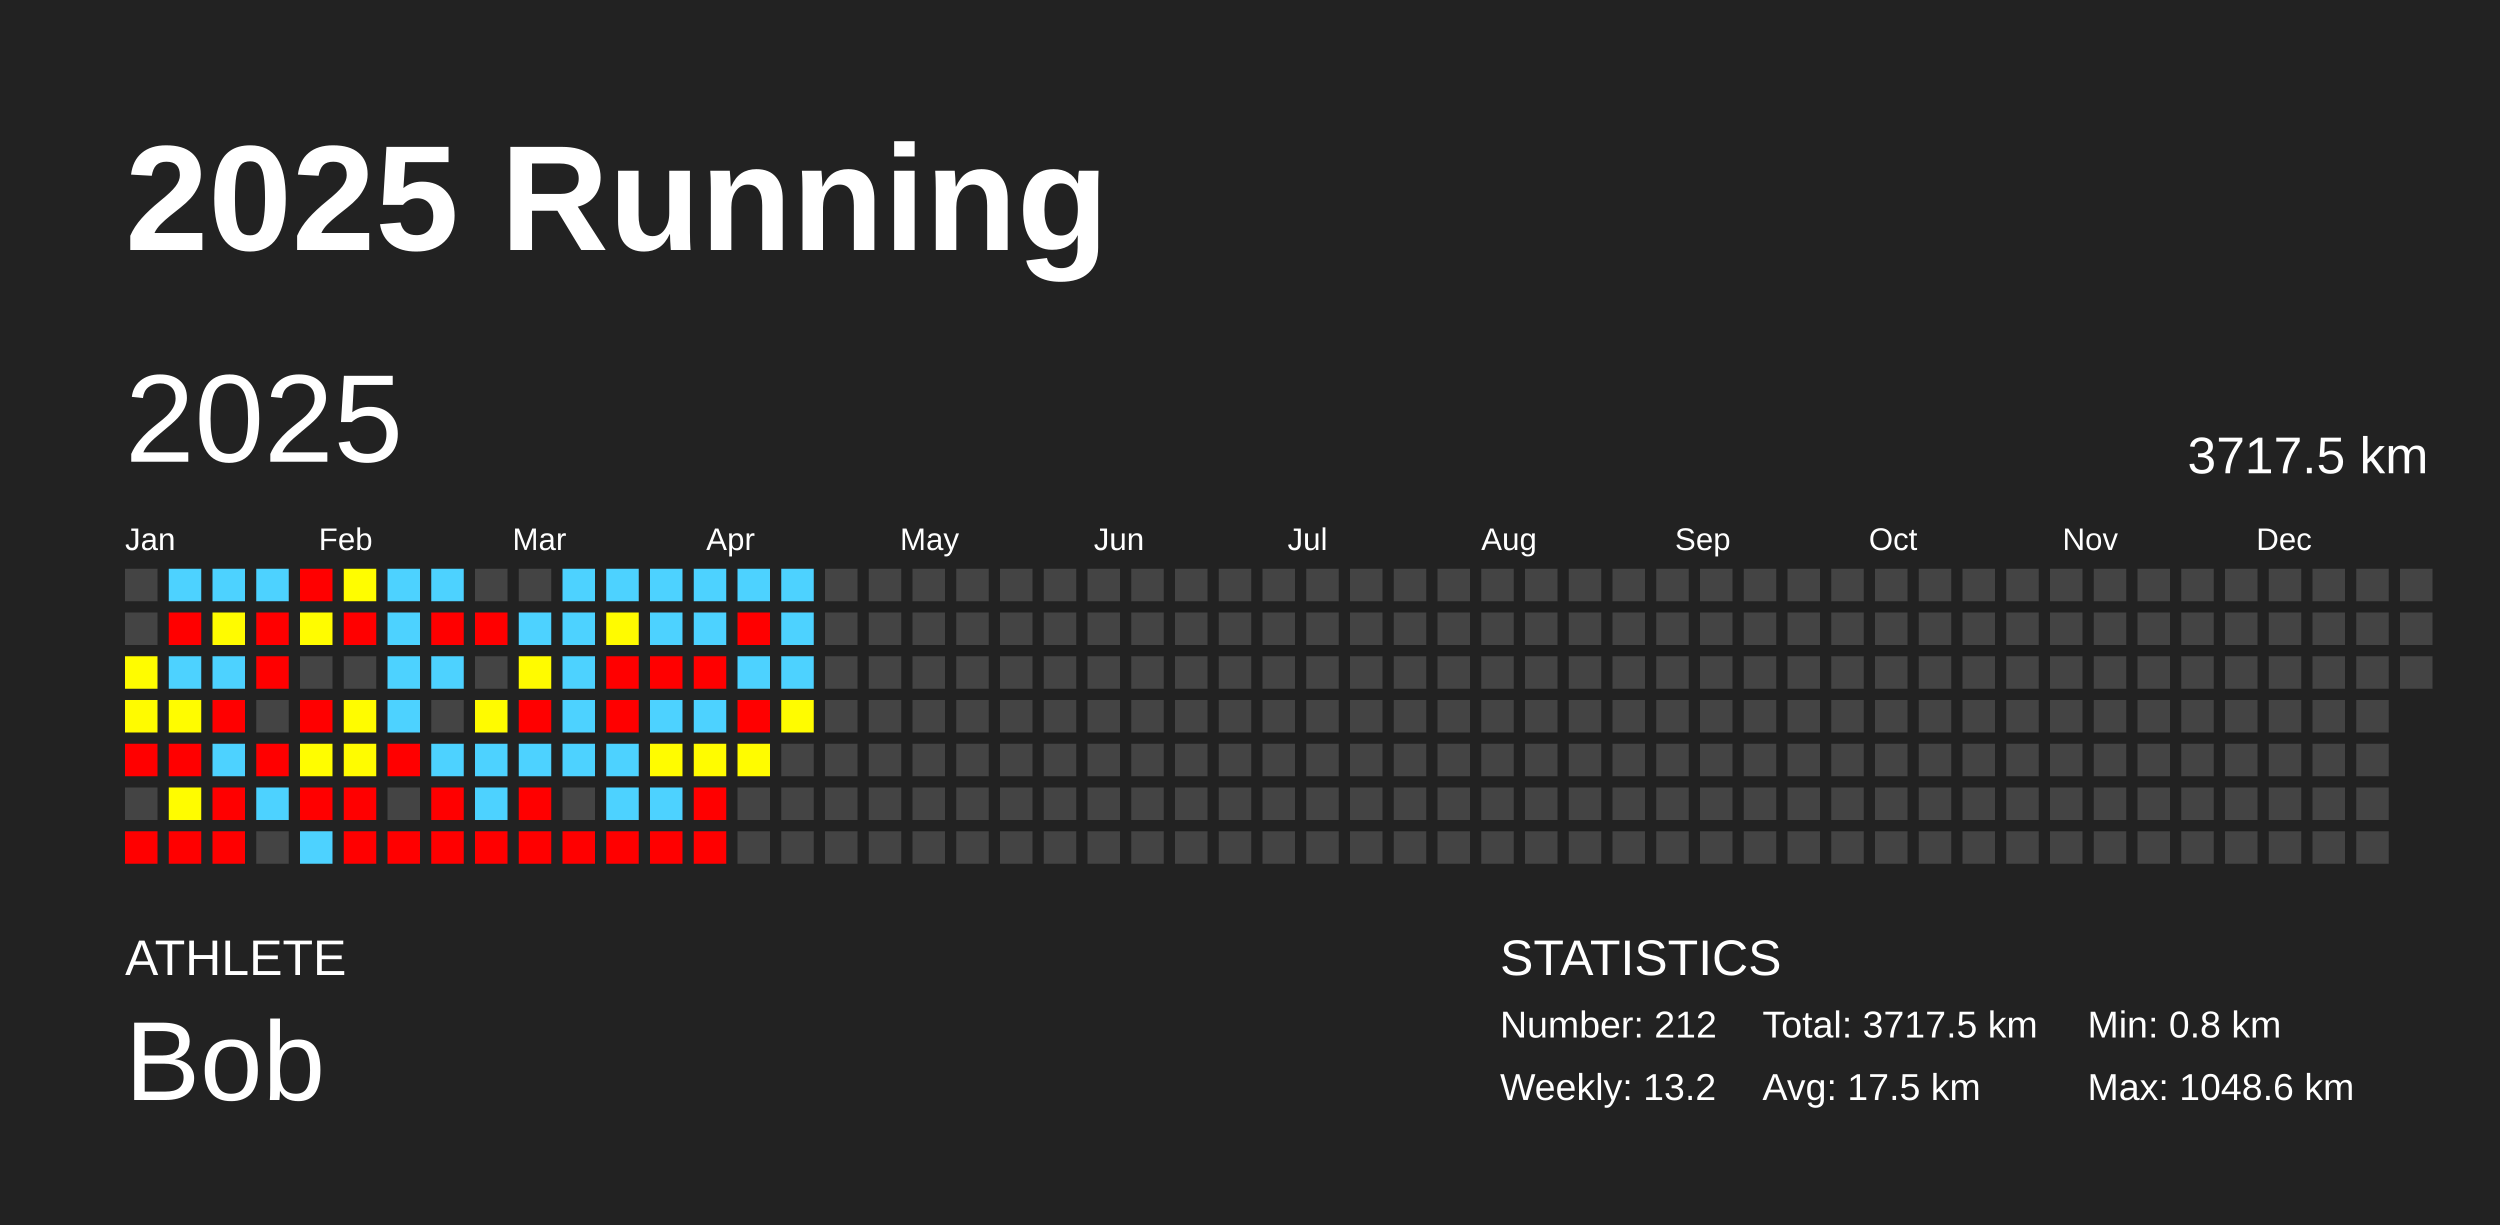
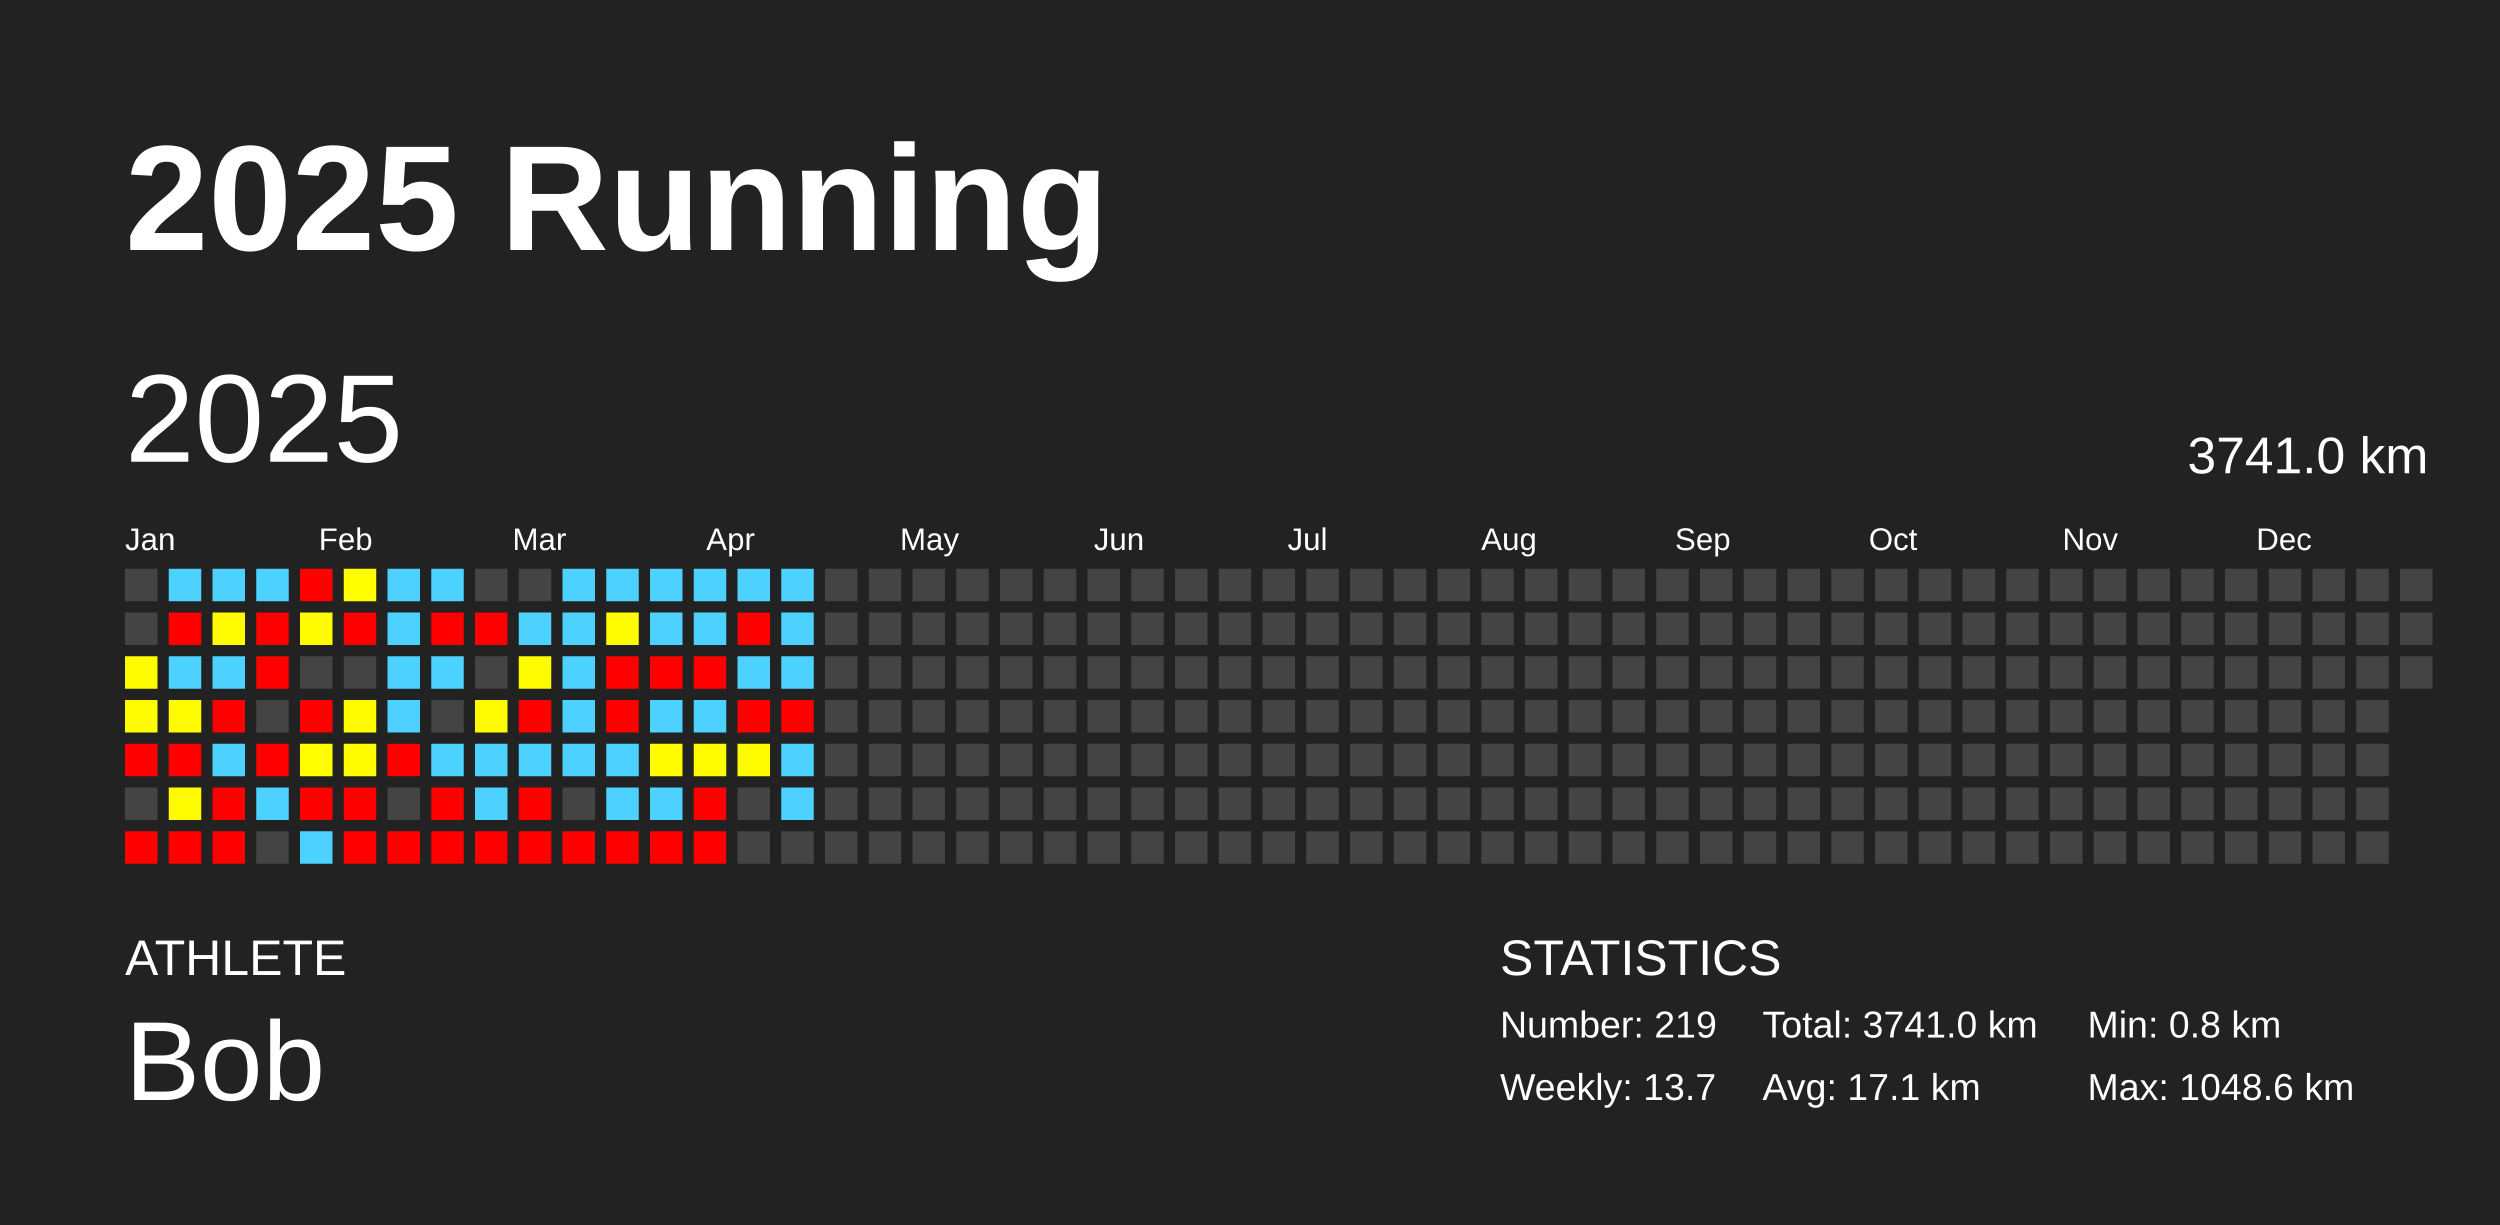
<svg xmlns="http://www.w3.org/2000/svg" baseProfile="full" height="98mm" version="1.1" viewBox="0,0,200,98" width="200mm">
  <defs />
  <rect fill="#222222" height="98" width="200" x="0" y="0" />
  <text fill="#FFFFFF" style="font-size:12px; font-family:Arial; font-weight:bold;" x="10" y="20">2025 Running</text>
  <text fill="#FFFFFF" style="font-size:4px; font-family:Arial" x="10" y="78">ATHLETE</text>
  <text fill="#FFFFFF" style="font-size:9px; font-family:Arial" x="10" y="88">Bob</text>
  <text fill="#FFFFFF" style="font-size:4px; font-family:Arial" x="120" y="78">STATISTICS</text>
-   <text fill="#FFFFFF" style="font-size:3px; font-family:Arial" x="120" y="83">Number: 212</text>
-   <text fill="#FFFFFF" style="font-size:3px; font-family:Arial" x="120" y="88">Weekly: 13.2</text>
-   <text fill="#FFFFFF" style="font-size:3px; font-family:Arial" x="141" y="83">Total: 3717.5 km</text>
-   <text fill="#FFFFFF" style="font-size:3px; font-family:Arial" x="141" y="88">Avg: 17.5 km</text>
+   <text fill="#FFFFFF" style="font-size:3px; font-family:Arial" x="120" y="83">Number: 219</text>
+   <text fill="#FFFFFF" style="font-size:3px; font-family:Arial" x="120" y="88">Weekly: 13.7</text>
+   <text fill="#FFFFFF" style="font-size:3px; font-family:Arial" x="141" y="83">Total: 3741.0 km</text>
+   <text fill="#FFFFFF" style="font-size:3px; font-family:Arial" x="141" y="88">Avg: 17.1 km</text>
  <text fill="#FFFFFF" style="font-size:3px; font-family:Arial" x="167" y="83">Min: 0.8 km</text>
  <text fill="#FFFFFF" style="font-size:3px; font-family:Arial" x="167" y="88">Max: 1048.6 km</text>
  <text dominant-baseline="hanging" fill="#FFFFFF" style="font-size:10.0px; font-family:Arial;" x="10" y="30">2025</text>
-   <text dominant-baseline="hanging" fill="#FFFFFF" style="font-size:4.125px; font-family:Arial;" x="175" y="35">3717.5 km</text>
+   <text dominant-baseline="hanging" fill="#FFFFFF" style="font-size:4.125px; font-family:Arial;" x="175" y="35">3741.0 km</text>
  <text fill="#FFFFFF" style="font-size:2.5px; font-family:Arial" x="10.0" y="44">Jan</text>
  <text fill="#FFFFFF" style="font-size:2.5px; font-family:Arial" x="25.5" y="44">Feb</text>
  <text fill="#FFFFFF" style="font-size:2.5px; font-family:Arial" x="41.0" y="44">Mar</text>
  <text fill="#FFFFFF" style="font-size:2.5px; font-family:Arial" x="56.5" y="44">Apr</text>
  <text fill="#FFFFFF" style="font-size:2.5px; font-family:Arial" x="72.0" y="44">May</text>
  <text fill="#FFFFFF" style="font-size:2.5px; font-family:Arial" x="87.5" y="44">Jun</text>
  <text fill="#FFFFFF" style="font-size:2.5px; font-family:Arial" x="103.0" y="44">Jul</text>
  <text fill="#FFFFFF" style="font-size:2.5px; font-family:Arial" x="118.5" y="44">Aug</text>
  <text fill="#FFFFFF" style="font-size:2.5px; font-family:Arial" x="134.0" y="44">Sep</text>
  <text fill="#FFFFFF" style="font-size:2.5px; font-family:Arial" x="149.5" y="44">Oct</text>
  <text fill="#FFFFFF" style="font-size:2.5px; font-family:Arial" x="165.0" y="44">Nov</text>
  <text fill="#FFFFFF" style="font-size:2.5px; font-family:Arial" x="180.5" y="44">Dec</text>
  <rect fill="#444444" height="2.6" width="2.6" x="10.0" y="45.5" />
  <rect fill="#444444" height="2.6" width="2.6" x="10.0" y="49.0" />
  <rect fill="#fffc00" height="2.6" width="2.6" x="10.0" y="52.5" />
  <rect fill="#fffb00" height="2.6" width="2.6" x="10.0" y="56.0" />
  <rect fill="red" height="2.6" width="2.6" x="10.0" y="59.5" />
  <rect fill="#444444" height="2.6" width="2.6" x="10.0" y="63.0" />
  <rect fill="red" height="2.6" width="2.6" x="10.0" y="66.5" />
  <rect fill="#4dd2ff" height="2.6" width="2.6" x="13.5" y="45.5" />
  <rect fill="red" height="2.6" width="2.6" x="13.5" y="49.0" />
  <rect fill="#4dd2ff" height="2.6" width="2.6" x="13.5" y="52.5" />
  <rect fill="#fffc00" height="2.6" width="2.6" x="13.5" y="56.0" />
  <rect fill="red" height="2.6" width="2.6" x="13.5" y="59.5" />
  <rect fill="#fffc00" height="2.6" width="2.6" x="13.5" y="63.0" />
  <rect fill="red" height="2.6" width="2.6" x="13.5" y="66.5" />
  <rect fill="#4dd2ff" height="2.6" width="2.6" x="17.0" y="45.5" />
  <rect fill="#fffb00" height="2.6" width="2.6" x="17.0" y="49.0" />
  <rect fill="#4dd2ff" height="2.6" width="2.6" x="17.0" y="52.5" />
  <rect fill="red" height="2.6" width="2.6" x="17.0" y="56.0" />
  <rect fill="#4dd2ff" height="2.6" width="2.6" x="17.0" y="59.5" />
  <rect fill="red" height="2.6" width="2.6" x="17.0" y="63.0" />
  <rect fill="red" height="2.6" width="2.6" x="17.0" y="66.5" />
  <rect fill="#4dd2ff" height="2.6" width="2.6" x="20.5" y="45.5" />
  <rect fill="red" height="2.6" width="2.6" x="20.5" y="49.0" />
  <rect fill="red" height="2.6" width="2.6" x="20.5" y="52.5" />
  <rect fill="#444444" height="2.6" width="2.6" x="20.5" y="56.0" />
  <rect fill="red" height="2.6" width="2.6" x="20.5" y="59.5" />
  <rect fill="#4dd2ff" height="2.6" width="2.6" x="20.5" y="63.0" />
  <rect fill="#444444" height="2.6" width="2.6" x="20.5" y="66.5" />
  <rect fill="red" height="2.6" width="2.6" x="24.0" y="45.5" />
  <rect fill="#fffc00" height="2.6" width="2.6" x="24.0" y="49.0" />
  <rect fill="#444444" height="2.6" width="2.6" x="24.0" y="52.5" />
  <rect fill="red" height="2.6" width="2.6" x="24.0" y="56.0" />
  <rect fill="#fffd00" height="2.6" width="2.6" x="24.0" y="59.5" />
  <rect fill="red" height="2.6" width="2.6" x="24.0" y="63.0" />
  <rect fill="#4dd2ff" height="2.6" width="2.6" x="24.0" y="66.5" />
  <rect fill="#fffd00" height="2.6" width="2.6" x="27.5" y="45.5" />
  <rect fill="red" height="2.6" width="2.6" x="27.5" y="49.0" />
  <rect fill="#444444" height="2.6" width="2.6" x="27.5" y="52.5" />
  <rect fill="#fffc00" height="2.6" width="2.6" x="27.5" y="56.0" />
  <rect fill="#fffc00" height="2.6" width="2.6" x="27.5" y="59.5" />
  <rect fill="red" height="2.6" width="2.6" x="27.5" y="63.0" />
  <rect fill="red" height="2.6" width="2.6" x="27.5" y="66.5" />
  <rect fill="#4dd2ff" height="2.6" width="2.6" x="31.0" y="45.5" />
  <rect fill="#4dd2ff" height="2.6" width="2.6" x="31.0" y="49.0" />
  <rect fill="#4dd2ff" height="2.6" width="2.6" x="31.0" y="52.5" />
  <rect fill="#4dd2ff" height="2.6" width="2.6" x="31.0" y="56.0" />
  <rect fill="red" height="2.6" width="2.6" x="31.0" y="59.5" />
  <rect fill="#444444" height="2.6" width="2.6" x="31.0" y="63.0" />
  <rect fill="red" height="2.6" width="2.6" x="31.0" y="66.5" />
  <rect fill="#4dd2ff" height="2.6" width="2.6" x="34.5" y="45.5" />
  <rect fill="red" height="2.6" width="2.6" x="34.5" y="49.0" />
  <rect fill="#4dd2ff" height="2.6" width="2.6" x="34.5" y="52.5" />
  <rect fill="#444444" height="2.6" width="2.6" x="34.5" y="56.0" />
  <rect fill="#4dd2ff" height="2.6" width="2.6" x="34.5" y="59.5" />
  <rect fill="red" height="2.6" width="2.6" x="34.5" y="63.0" />
  <rect fill="red" height="2.6" width="2.6" x="34.5" y="66.5" />
  <rect fill="#444444" height="2.6" width="2.6" x="38.0" y="45.5" />
  <rect fill="red" height="2.6" width="2.6" x="38.0" y="49.0" />
  <rect fill="#444444" height="2.6" width="2.6" x="38.0" y="52.5" />
  <rect fill="#fffb00" height="2.6" width="2.6" x="38.0" y="56.0" />
  <rect fill="#4dd2ff" height="2.6" width="2.6" x="38.0" y="59.5" />
  <rect fill="#4dd2ff" height="2.6" width="2.6" x="38.0" y="63.0" />
  <rect fill="red" height="2.6" width="2.6" x="38.0" y="66.5" />
  <rect fill="#444444" height="2.6" width="2.6" x="41.5" y="45.5" />
  <rect fill="#4dd2ff" height="2.6" width="2.6" x="41.5" y="49.0" />
  <rect fill="#fffb00" height="2.6" width="2.6" x="41.5" y="52.5" />
  <rect fill="red" height="2.6" width="2.6" x="41.5" y="56.0" />
  <rect fill="#4dd2ff" height="2.6" width="2.6" x="41.5" y="59.5" />
  <rect fill="red" height="2.6" width="2.6" x="41.5" y="63.0" />
  <rect fill="red" height="2.6" width="2.6" x="41.5" y="66.5" />
  <rect fill="#4dd2ff" height="2.6" width="2.6" x="45.0" y="45.5" />
  <rect fill="#4dd2ff" height="2.6" width="2.6" x="45.0" y="49.0" />
  <rect fill="#4dd2ff" height="2.6" width="2.6" x="45.0" y="52.5" />
  <rect fill="#4dd2ff" height="2.6" width="2.6" x="45.0" y="56.0" />
  <rect fill="#4dd2ff" height="2.6" width="2.6" x="45.0" y="59.5" />
  <rect fill="#444444" height="2.6" width="2.6" x="45.0" y="63.0" />
  <rect fill="red" height="2.6" width="2.6" x="45.0" y="66.5" />
  <rect fill="#4dd2ff" height="2.6" width="2.6" x="48.5" y="45.5" />
  <rect fill="#fffb00" height="2.6" width="2.6" x="48.5" y="49.0" />
  <rect fill="red" height="2.6" width="2.6" x="48.5" y="52.5" />
  <rect fill="red" height="2.6" width="2.6" x="48.5" y="56.0" />
  <rect fill="#4dd2ff" height="2.6" width="2.6" x="48.5" y="59.5" />
  <rect fill="#4dd2ff" height="2.6" width="2.6" x="48.5" y="63.0" />
  <rect fill="red" height="2.6" width="2.6" x="48.5" y="66.5" />
  <rect fill="#4dd2ff" height="2.6" width="2.6" x="52.0" y="45.5" />
  <rect fill="#4dd2ff" height="2.6" width="2.6" x="52.0" y="49.0" />
  <rect fill="red" height="2.6" width="2.6" x="52.0" y="52.5" />
  <rect fill="#4dd2ff" height="2.6" width="2.6" x="52.0" y="56.0" />
  <rect fill="#fffc00" height="2.6" width="2.6" x="52.0" y="59.5" />
  <rect fill="#4dd2ff" height="2.6" width="2.6" x="52.0" y="63.0" />
  <rect fill="red" height="2.6" width="2.6" x="52.0" y="66.5" />
  <rect fill="#4dd2ff" height="2.6" width="2.6" x="55.5" y="45.5" />
  <rect fill="#4dd2ff" height="2.6" width="2.6" x="55.5" y="49.0" />
  <rect fill="red" height="2.6" width="2.6" x="55.5" y="52.5" />
  <rect fill="#4dd2ff" height="2.6" width="2.6" x="55.5" y="56.0" />
  <rect fill="#fffc00" height="2.6" width="2.6" x="55.5" y="59.5" />
  <rect fill="red" height="2.6" width="2.6" x="55.5" y="63.0" />
  <rect fill="red" height="2.6" width="2.6" x="55.5" y="66.5" />
  <rect fill="#4dd2ff" height="2.6" width="2.6" x="59.0" y="45.5" />
  <rect fill="red" height="2.6" width="2.6" x="59.0" y="49.0" />
  <rect fill="#4dd2ff" height="2.6" width="2.6" x="59.0" y="52.5" />
  <rect fill="red" height="2.6" width="2.6" x="59.0" y="56.0" />
  <rect fill="#fffc00" height="2.6" width="2.6" x="59.0" y="59.5" />
  <rect fill="#444444" height="2.6" width="2.6" x="59.0" y="63.0" />
  <rect fill="#444444" height="2.6" width="2.6" x="59.0" y="66.5" />
  <rect fill="#4dd2ff" height="2.6" width="2.6" x="62.5" y="45.5" />
  <rect fill="#4dd2ff" height="2.6" width="2.6" x="62.5" y="49.0" />
  <rect fill="#4dd2ff" height="2.6" width="2.6" x="62.5" y="52.5" />
-   <rect fill="#fffc00" height="2.6" width="2.6" x="62.5" y="56.0" />
-   <rect fill="#444444" height="2.6" width="2.6" x="62.5" y="59.5" />
-   <rect fill="#444444" height="2.6" width="2.6" x="62.5" y="63.0" />
+   <rect fill="red" height="2.6" width="2.6" x="62.5" y="56.0" />
+   <rect fill="#4dd2ff" height="2.6" width="2.6" x="62.5" y="59.5" />
+   <rect fill="#4dd2ff" height="2.6" width="2.6" x="62.5" y="63.0" />
  <rect fill="#444444" height="2.6" width="2.6" x="62.5" y="66.5" />
  <rect fill="#444444" height="2.6" width="2.6" x="66.0" y="45.5" />
  <rect fill="#444444" height="2.6" width="2.6" x="66.0" y="49.0" />
  <rect fill="#444444" height="2.6" width="2.6" x="66.0" y="52.5" />
  <rect fill="#444444" height="2.6" width="2.6" x="66.0" y="56.0" />
  <rect fill="#444444" height="2.6" width="2.6" x="66.0" y="59.5" />
  <rect fill="#444444" height="2.6" width="2.6" x="66.0" y="63.0" />
  <rect fill="#444444" height="2.6" width="2.6" x="66.0" y="66.5" />
  <rect fill="#444444" height="2.6" width="2.6" x="69.5" y="45.5" />
  <rect fill="#444444" height="2.6" width="2.6" x="69.5" y="49.0" />
  <rect fill="#444444" height="2.6" width="2.6" x="69.5" y="52.5" />
  <rect fill="#444444" height="2.6" width="2.6" x="69.5" y="56.0" />
  <rect fill="#444444" height="2.6" width="2.6" x="69.5" y="59.5" />
  <rect fill="#444444" height="2.6" width="2.6" x="69.5" y="63.0" />
  <rect fill="#444444" height="2.6" width="2.6" x="69.5" y="66.5" />
  <rect fill="#444444" height="2.6" width="2.6" x="73.0" y="45.5" />
  <rect fill="#444444" height="2.6" width="2.6" x="73.0" y="49.0" />
  <rect fill="#444444" height="2.6" width="2.6" x="73.0" y="52.5" />
  <rect fill="#444444" height="2.6" width="2.6" x="73.0" y="56.0" />
  <rect fill="#444444" height="2.6" width="2.6" x="73.0" y="59.5" />
  <rect fill="#444444" height="2.6" width="2.6" x="73.0" y="63.0" />
  <rect fill="#444444" height="2.6" width="2.6" x="73.0" y="66.5" />
  <rect fill="#444444" height="2.6" width="2.6" x="76.5" y="45.5" />
  <rect fill="#444444" height="2.6" width="2.6" x="76.5" y="49.0" />
  <rect fill="#444444" height="2.6" width="2.6" x="76.5" y="52.5" />
  <rect fill="#444444" height="2.6" width="2.6" x="76.5" y="56.0" />
  <rect fill="#444444" height="2.6" width="2.6" x="76.5" y="59.5" />
  <rect fill="#444444" height="2.6" width="2.6" x="76.5" y="63.0" />
  <rect fill="#444444" height="2.6" width="2.6" x="76.5" y="66.5" />
  <rect fill="#444444" height="2.6" width="2.6" x="80.0" y="45.5" />
  <rect fill="#444444" height="2.6" width="2.6" x="80.0" y="49.0" />
  <rect fill="#444444" height="2.6" width="2.6" x="80.0" y="52.5" />
  <rect fill="#444444" height="2.6" width="2.6" x="80.0" y="56.0" />
  <rect fill="#444444" height="2.6" width="2.6" x="80.0" y="59.5" />
  <rect fill="#444444" height="2.6" width="2.6" x="80.0" y="63.0" />
  <rect fill="#444444" height="2.6" width="2.6" x="80.0" y="66.5" />
  <rect fill="#444444" height="2.6" width="2.6" x="83.5" y="45.5" />
  <rect fill="#444444" height="2.6" width="2.6" x="83.5" y="49.0" />
  <rect fill="#444444" height="2.6" width="2.6" x="83.5" y="52.5" />
  <rect fill="#444444" height="2.6" width="2.6" x="83.5" y="56.0" />
  <rect fill="#444444" height="2.6" width="2.6" x="83.5" y="59.5" />
  <rect fill="#444444" height="2.6" width="2.6" x="83.5" y="63.0" />
  <rect fill="#444444" height="2.6" width="2.6" x="83.5" y="66.5" />
  <rect fill="#444444" height="2.6" width="2.6" x="87.0" y="45.5" />
  <rect fill="#444444" height="2.6" width="2.6" x="87.0" y="49.0" />
  <rect fill="#444444" height="2.6" width="2.6" x="87.0" y="52.5" />
  <rect fill="#444444" height="2.6" width="2.6" x="87.0" y="56.0" />
  <rect fill="#444444" height="2.6" width="2.6" x="87.0" y="59.5" />
  <rect fill="#444444" height="2.6" width="2.6" x="87.0" y="63.0" />
  <rect fill="#444444" height="2.6" width="2.6" x="87.0" y="66.5" />
  <rect fill="#444444" height="2.6" width="2.6" x="90.5" y="45.5" />
  <rect fill="#444444" height="2.6" width="2.6" x="90.5" y="49.0" />
  <rect fill="#444444" height="2.6" width="2.6" x="90.5" y="52.5" />
  <rect fill="#444444" height="2.6" width="2.6" x="90.5" y="56.0" />
  <rect fill="#444444" height="2.6" width="2.6" x="90.5" y="59.5" />
  <rect fill="#444444" height="2.6" width="2.6" x="90.5" y="63.0" />
  <rect fill="#444444" height="2.6" width="2.6" x="90.5" y="66.5" />
  <rect fill="#444444" height="2.6" width="2.6" x="94.0" y="45.5" />
  <rect fill="#444444" height="2.6" width="2.6" x="94.0" y="49.0" />
  <rect fill="#444444" height="2.6" width="2.6" x="94.0" y="52.5" />
  <rect fill="#444444" height="2.6" width="2.6" x="94.0" y="56.0" />
  <rect fill="#444444" height="2.6" width="2.6" x="94.0" y="59.5" />
  <rect fill="#444444" height="2.6" width="2.6" x="94.0" y="63.0" />
  <rect fill="#444444" height="2.6" width="2.6" x="94.0" y="66.5" />
  <rect fill="#444444" height="2.6" width="2.6" x="97.5" y="45.5" />
  <rect fill="#444444" height="2.6" width="2.6" x="97.5" y="49.0" />
  <rect fill="#444444" height="2.6" width="2.6" x="97.5" y="52.5" />
  <rect fill="#444444" height="2.6" width="2.6" x="97.5" y="56.0" />
  <rect fill="#444444" height="2.6" width="2.6" x="97.5" y="59.5" />
  <rect fill="#444444" height="2.6" width="2.6" x="97.5" y="63.0" />
  <rect fill="#444444" height="2.6" width="2.6" x="97.5" y="66.5" />
  <rect fill="#444444" height="2.6" width="2.6" x="101.0" y="45.5" />
  <rect fill="#444444" height="2.6" width="2.6" x="101.0" y="49.0" />
  <rect fill="#444444" height="2.6" width="2.6" x="101.0" y="52.5" />
  <rect fill="#444444" height="2.6" width="2.6" x="101.0" y="56.0" />
  <rect fill="#444444" height="2.6" width="2.6" x="101.0" y="59.5" />
  <rect fill="#444444" height="2.6" width="2.6" x="101.0" y="63.0" />
  <rect fill="#444444" height="2.6" width="2.6" x="101.0" y="66.5" />
  <rect fill="#444444" height="2.6" width="2.6" x="104.5" y="45.5" />
  <rect fill="#444444" height="2.6" width="2.6" x="104.5" y="49.0" />
  <rect fill="#444444" height="2.6" width="2.6" x="104.5" y="52.5" />
  <rect fill="#444444" height="2.6" width="2.6" x="104.5" y="56.0" />
  <rect fill="#444444" height="2.6" width="2.6" x="104.5" y="59.5" />
  <rect fill="#444444" height="2.6" width="2.6" x="104.5" y="63.0" />
  <rect fill="#444444" height="2.6" width="2.6" x="104.5" y="66.5" />
  <rect fill="#444444" height="2.6" width="2.6" x="108.0" y="45.5" />
  <rect fill="#444444" height="2.6" width="2.6" x="108.0" y="49.0" />
  <rect fill="#444444" height="2.6" width="2.6" x="108.0" y="52.5" />
  <rect fill="#444444" height="2.6" width="2.6" x="108.0" y="56.0" />
  <rect fill="#444444" height="2.6" width="2.6" x="108.0" y="59.5" />
  <rect fill="#444444" height="2.6" width="2.6" x="108.0" y="63.0" />
  <rect fill="#444444" height="2.6" width="2.6" x="108.0" y="66.5" />
  <rect fill="#444444" height="2.6" width="2.6" x="111.5" y="45.5" />
  <rect fill="#444444" height="2.6" width="2.6" x="111.5" y="49.0" />
  <rect fill="#444444" height="2.6" width="2.6" x="111.5" y="52.5" />
  <rect fill="#444444" height="2.6" width="2.6" x="111.5" y="56.0" />
  <rect fill="#444444" height="2.6" width="2.6" x="111.5" y="59.5" />
  <rect fill="#444444" height="2.6" width="2.6" x="111.5" y="63.0" />
  <rect fill="#444444" height="2.6" width="2.6" x="111.5" y="66.5" />
  <rect fill="#444444" height="2.6" width="2.6" x="115.0" y="45.5" />
  <rect fill="#444444" height="2.6" width="2.6" x="115.0" y="49.0" />
  <rect fill="#444444" height="2.6" width="2.6" x="115.0" y="52.5" />
  <rect fill="#444444" height="2.6" width="2.6" x="115.0" y="56.0" />
  <rect fill="#444444" height="2.6" width="2.6" x="115.0" y="59.5" />
  <rect fill="#444444" height="2.6" width="2.6" x="115.0" y="63.0" />
  <rect fill="#444444" height="2.6" width="2.6" x="115.0" y="66.5" />
  <rect fill="#444444" height="2.6" width="2.6" x="118.5" y="45.5" />
  <rect fill="#444444" height="2.6" width="2.6" x="118.5" y="49.0" />
  <rect fill="#444444" height="2.6" width="2.6" x="118.5" y="52.5" />
  <rect fill="#444444" height="2.6" width="2.6" x="118.5" y="56.0" />
  <rect fill="#444444" height="2.6" width="2.6" x="118.5" y="59.5" />
  <rect fill="#444444" height="2.6" width="2.6" x="118.5" y="63.0" />
  <rect fill="#444444" height="2.6" width="2.6" x="118.5" y="66.5" />
  <rect fill="#444444" height="2.6" width="2.6" x="122.0" y="45.5" />
  <rect fill="#444444" height="2.6" width="2.6" x="122.0" y="49.0" />
  <rect fill="#444444" height="2.6" width="2.6" x="122.0" y="52.5" />
  <rect fill="#444444" height="2.6" width="2.6" x="122.0" y="56.0" />
  <rect fill="#444444" height="2.6" width="2.6" x="122.0" y="59.5" />
  <rect fill="#444444" height="2.6" width="2.6" x="122.0" y="63.0" />
  <rect fill="#444444" height="2.6" width="2.6" x="122.0" y="66.5" />
  <rect fill="#444444" height="2.6" width="2.6" x="125.5" y="45.5" />
  <rect fill="#444444" height="2.6" width="2.6" x="125.5" y="49.0" />
  <rect fill="#444444" height="2.6" width="2.6" x="125.5" y="52.5" />
  <rect fill="#444444" height="2.6" width="2.6" x="125.5" y="56.0" />
  <rect fill="#444444" height="2.6" width="2.6" x="125.5" y="59.5" />
  <rect fill="#444444" height="2.6" width="2.6" x="125.5" y="63.0" />
  <rect fill="#444444" height="2.6" width="2.6" x="125.5" y="66.5" />
  <rect fill="#444444" height="2.6" width="2.6" x="129.0" y="45.5" />
  <rect fill="#444444" height="2.6" width="2.6" x="129.0" y="49.0" />
  <rect fill="#444444" height="2.6" width="2.6" x="129.0" y="52.5" />
  <rect fill="#444444" height="2.6" width="2.6" x="129.0" y="56.0" />
  <rect fill="#444444" height="2.6" width="2.6" x="129.0" y="59.5" />
  <rect fill="#444444" height="2.6" width="2.6" x="129.0" y="63.0" />
  <rect fill="#444444" height="2.6" width="2.6" x="129.0" y="66.5" />
  <rect fill="#444444" height="2.6" width="2.6" x="132.5" y="45.5" />
  <rect fill="#444444" height="2.6" width="2.6" x="132.5" y="49.0" />
  <rect fill="#444444" height="2.6" width="2.6" x="132.5" y="52.5" />
  <rect fill="#444444" height="2.6" width="2.6" x="132.5" y="56.0" />
  <rect fill="#444444" height="2.6" width="2.6" x="132.5" y="59.5" />
  <rect fill="#444444" height="2.6" width="2.6" x="132.5" y="63.0" />
  <rect fill="#444444" height="2.6" width="2.6" x="132.5" y="66.5" />
  <rect fill="#444444" height="2.6" width="2.6" x="136.0" y="45.5" />
  <rect fill="#444444" height="2.6" width="2.6" x="136.0" y="49.0" />
  <rect fill="#444444" height="2.6" width="2.6" x="136.0" y="52.5" />
  <rect fill="#444444" height="2.6" width="2.6" x="136.0" y="56.0" />
  <rect fill="#444444" height="2.6" width="2.6" x="136.0" y="59.5" />
  <rect fill="#444444" height="2.6" width="2.6" x="136.0" y="63.0" />
  <rect fill="#444444" height="2.6" width="2.6" x="136.0" y="66.5" />
  <rect fill="#444444" height="2.6" width="2.6" x="139.5" y="45.5" />
  <rect fill="#444444" height="2.6" width="2.6" x="139.5" y="49.0" />
  <rect fill="#444444" height="2.6" width="2.6" x="139.5" y="52.5" />
  <rect fill="#444444" height="2.6" width="2.6" x="139.5" y="56.0" />
  <rect fill="#444444" height="2.6" width="2.6" x="139.5" y="59.5" />
  <rect fill="#444444" height="2.6" width="2.6" x="139.5" y="63.0" />
  <rect fill="#444444" height="2.6" width="2.6" x="139.5" y="66.5" />
  <rect fill="#444444" height="2.6" width="2.6" x="143.0" y="45.5" />
  <rect fill="#444444" height="2.6" width="2.6" x="143.0" y="49.0" />
  <rect fill="#444444" height="2.6" width="2.6" x="143.0" y="52.5" />
  <rect fill="#444444" height="2.6" width="2.6" x="143.0" y="56.0" />
  <rect fill="#444444" height="2.6" width="2.6" x="143.0" y="59.5" />
  <rect fill="#444444" height="2.6" width="2.6" x="143.0" y="63.0" />
  <rect fill="#444444" height="2.6" width="2.6" x="143.0" y="66.5" />
  <rect fill="#444444" height="2.6" width="2.6" x="146.5" y="45.5" />
  <rect fill="#444444" height="2.6" width="2.6" x="146.5" y="49.0" />
  <rect fill="#444444" height="2.6" width="2.6" x="146.5" y="52.5" />
  <rect fill="#444444" height="2.6" width="2.6" x="146.5" y="56.0" />
  <rect fill="#444444" height="2.6" width="2.6" x="146.5" y="59.5" />
  <rect fill="#444444" height="2.6" width="2.6" x="146.5" y="63.0" />
  <rect fill="#444444" height="2.6" width="2.6" x="146.5" y="66.5" />
  <rect fill="#444444" height="2.6" width="2.6" x="150.0" y="45.5" />
  <rect fill="#444444" height="2.6" width="2.6" x="150.0" y="49.0" />
  <rect fill="#444444" height="2.6" width="2.6" x="150.0" y="52.5" />
  <rect fill="#444444" height="2.6" width="2.6" x="150.0" y="56.0" />
  <rect fill="#444444" height="2.6" width="2.6" x="150.0" y="59.5" />
  <rect fill="#444444" height="2.6" width="2.6" x="150.0" y="63.0" />
  <rect fill="#444444" height="2.6" width="2.6" x="150.0" y="66.5" />
  <rect fill="#444444" height="2.6" width="2.6" x="153.5" y="45.5" />
  <rect fill="#444444" height="2.6" width="2.6" x="153.5" y="49.0" />
  <rect fill="#444444" height="2.6" width="2.6" x="153.5" y="52.5" />
  <rect fill="#444444" height="2.6" width="2.6" x="153.5" y="56.0" />
  <rect fill="#444444" height="2.6" width="2.6" x="153.5" y="59.5" />
  <rect fill="#444444" height="2.6" width="2.6" x="153.5" y="63.0" />
  <rect fill="#444444" height="2.6" width="2.6" x="153.5" y="66.5" />
  <rect fill="#444444" height="2.6" width="2.6" x="157.0" y="45.5" />
  <rect fill="#444444" height="2.6" width="2.6" x="157.0" y="49.0" />
  <rect fill="#444444" height="2.6" width="2.6" x="157.0" y="52.5" />
  <rect fill="#444444" height="2.6" width="2.6" x="157.0" y="56.0" />
  <rect fill="#444444" height="2.6" width="2.6" x="157.0" y="59.5" />
  <rect fill="#444444" height="2.6" width="2.6" x="157.0" y="63.0" />
  <rect fill="#444444" height="2.6" width="2.6" x="157.0" y="66.5" />
  <rect fill="#444444" height="2.6" width="2.6" x="160.5" y="45.5" />
  <rect fill="#444444" height="2.6" width="2.6" x="160.5" y="49.0" />
  <rect fill="#444444" height="2.6" width="2.6" x="160.5" y="52.5" />
  <rect fill="#444444" height="2.6" width="2.6" x="160.5" y="56.0" />
  <rect fill="#444444" height="2.6" width="2.6" x="160.5" y="59.5" />
  <rect fill="#444444" height="2.6" width="2.6" x="160.5" y="63.0" />
  <rect fill="#444444" height="2.6" width="2.6" x="160.5" y="66.5" />
  <rect fill="#444444" height="2.6" width="2.6" x="164.0" y="45.5" />
  <rect fill="#444444" height="2.6" width="2.6" x="164.0" y="49.0" />
  <rect fill="#444444" height="2.6" width="2.6" x="164.0" y="52.5" />
  <rect fill="#444444" height="2.6" width="2.6" x="164.0" y="56.0" />
  <rect fill="#444444" height="2.6" width="2.6" x="164.0" y="59.5" />
  <rect fill="#444444" height="2.6" width="2.6" x="164.0" y="63.0" />
  <rect fill="#444444" height="2.6" width="2.6" x="164.0" y="66.5" />
  <rect fill="#444444" height="2.6" width="2.6" x="167.5" y="45.5" />
  <rect fill="#444444" height="2.6" width="2.6" x="167.5" y="49.0" />
  <rect fill="#444444" height="2.6" width="2.6" x="167.5" y="52.5" />
  <rect fill="#444444" height="2.6" width="2.6" x="167.5" y="56.0" />
  <rect fill="#444444" height="2.6" width="2.6" x="167.5" y="59.5" />
  <rect fill="#444444" height="2.6" width="2.6" x="167.5" y="63.0" />
  <rect fill="#444444" height="2.6" width="2.6" x="167.5" y="66.5" />
  <rect fill="#444444" height="2.6" width="2.6" x="171.0" y="45.5" />
  <rect fill="#444444" height="2.6" width="2.6" x="171.0" y="49.0" />
  <rect fill="#444444" height="2.6" width="2.6" x="171.0" y="52.5" />
  <rect fill="#444444" height="2.6" width="2.6" x="171.0" y="56.0" />
  <rect fill="#444444" height="2.6" width="2.6" x="171.0" y="59.5" />
  <rect fill="#444444" height="2.6" width="2.6" x="171.0" y="63.0" />
  <rect fill="#444444" height="2.6" width="2.6" x="171.0" y="66.5" />
  <rect fill="#444444" height="2.6" width="2.6" x="174.5" y="45.5" />
  <rect fill="#444444" height="2.6" width="2.6" x="174.5" y="49.0" />
  <rect fill="#444444" height="2.6" width="2.6" x="174.5" y="52.5" />
  <rect fill="#444444" height="2.6" width="2.6" x="174.5" y="56.0" />
  <rect fill="#444444" height="2.6" width="2.6" x="174.5" y="59.5" />
  <rect fill="#444444" height="2.6" width="2.6" x="174.5" y="63.0" />
  <rect fill="#444444" height="2.6" width="2.6" x="174.5" y="66.5" />
  <rect fill="#444444" height="2.6" width="2.6" x="178.0" y="45.5" />
  <rect fill="#444444" height="2.6" width="2.6" x="178.0" y="49.0" />
  <rect fill="#444444" height="2.6" width="2.6" x="178.0" y="52.5" />
  <rect fill="#444444" height="2.6" width="2.6" x="178.0" y="56.0" />
  <rect fill="#444444" height="2.6" width="2.6" x="178.0" y="59.5" />
  <rect fill="#444444" height="2.6" width="2.6" x="178.0" y="63.0" />
  <rect fill="#444444" height="2.6" width="2.6" x="178.0" y="66.5" />
  <rect fill="#444444" height="2.6" width="2.6" x="181.5" y="45.5" />
  <rect fill="#444444" height="2.6" width="2.6" x="181.5" y="49.0" />
  <rect fill="#444444" height="2.6" width="2.6" x="181.5" y="52.5" />
  <rect fill="#444444" height="2.6" width="2.6" x="181.5" y="56.0" />
  <rect fill="#444444" height="2.6" width="2.6" x="181.5" y="59.5" />
  <rect fill="#444444" height="2.6" width="2.6" x="181.5" y="63.0" />
  <rect fill="#444444" height="2.6" width="2.6" x="181.5" y="66.5" />
  <rect fill="#444444" height="2.6" width="2.6" x="185.0" y="45.5" />
  <rect fill="#444444" height="2.6" width="2.6" x="185.0" y="49.0" />
  <rect fill="#444444" height="2.6" width="2.6" x="185.0" y="52.5" />
  <rect fill="#444444" height="2.6" width="2.6" x="185.0" y="56.0" />
  <rect fill="#444444" height="2.6" width="2.6" x="185.0" y="59.5" />
  <rect fill="#444444" height="2.6" width="2.6" x="185.0" y="63.0" />
  <rect fill="#444444" height="2.6" width="2.6" x="185.0" y="66.5" />
  <rect fill="#444444" height="2.6" width="2.6" x="188.5" y="45.5" />
  <rect fill="#444444" height="2.6" width="2.6" x="188.5" y="49.0" />
  <rect fill="#444444" height="2.6" width="2.6" x="188.5" y="52.5" />
  <rect fill="#444444" height="2.6" width="2.6" x="188.5" y="56.0" />
  <rect fill="#444444" height="2.6" width="2.6" x="188.5" y="59.5" />
  <rect fill="#444444" height="2.6" width="2.6" x="188.5" y="63.0" />
  <rect fill="#444444" height="2.6" width="2.6" x="188.5" y="66.5" />
  <rect fill="#444444" height="2.6" width="2.6" x="192.0" y="45.5" />
  <rect fill="#444444" height="2.6" width="2.6" x="192.0" y="49.0" />
  <rect fill="#444444" height="2.6" width="2.6" x="192.0" y="52.5" />
</svg>
